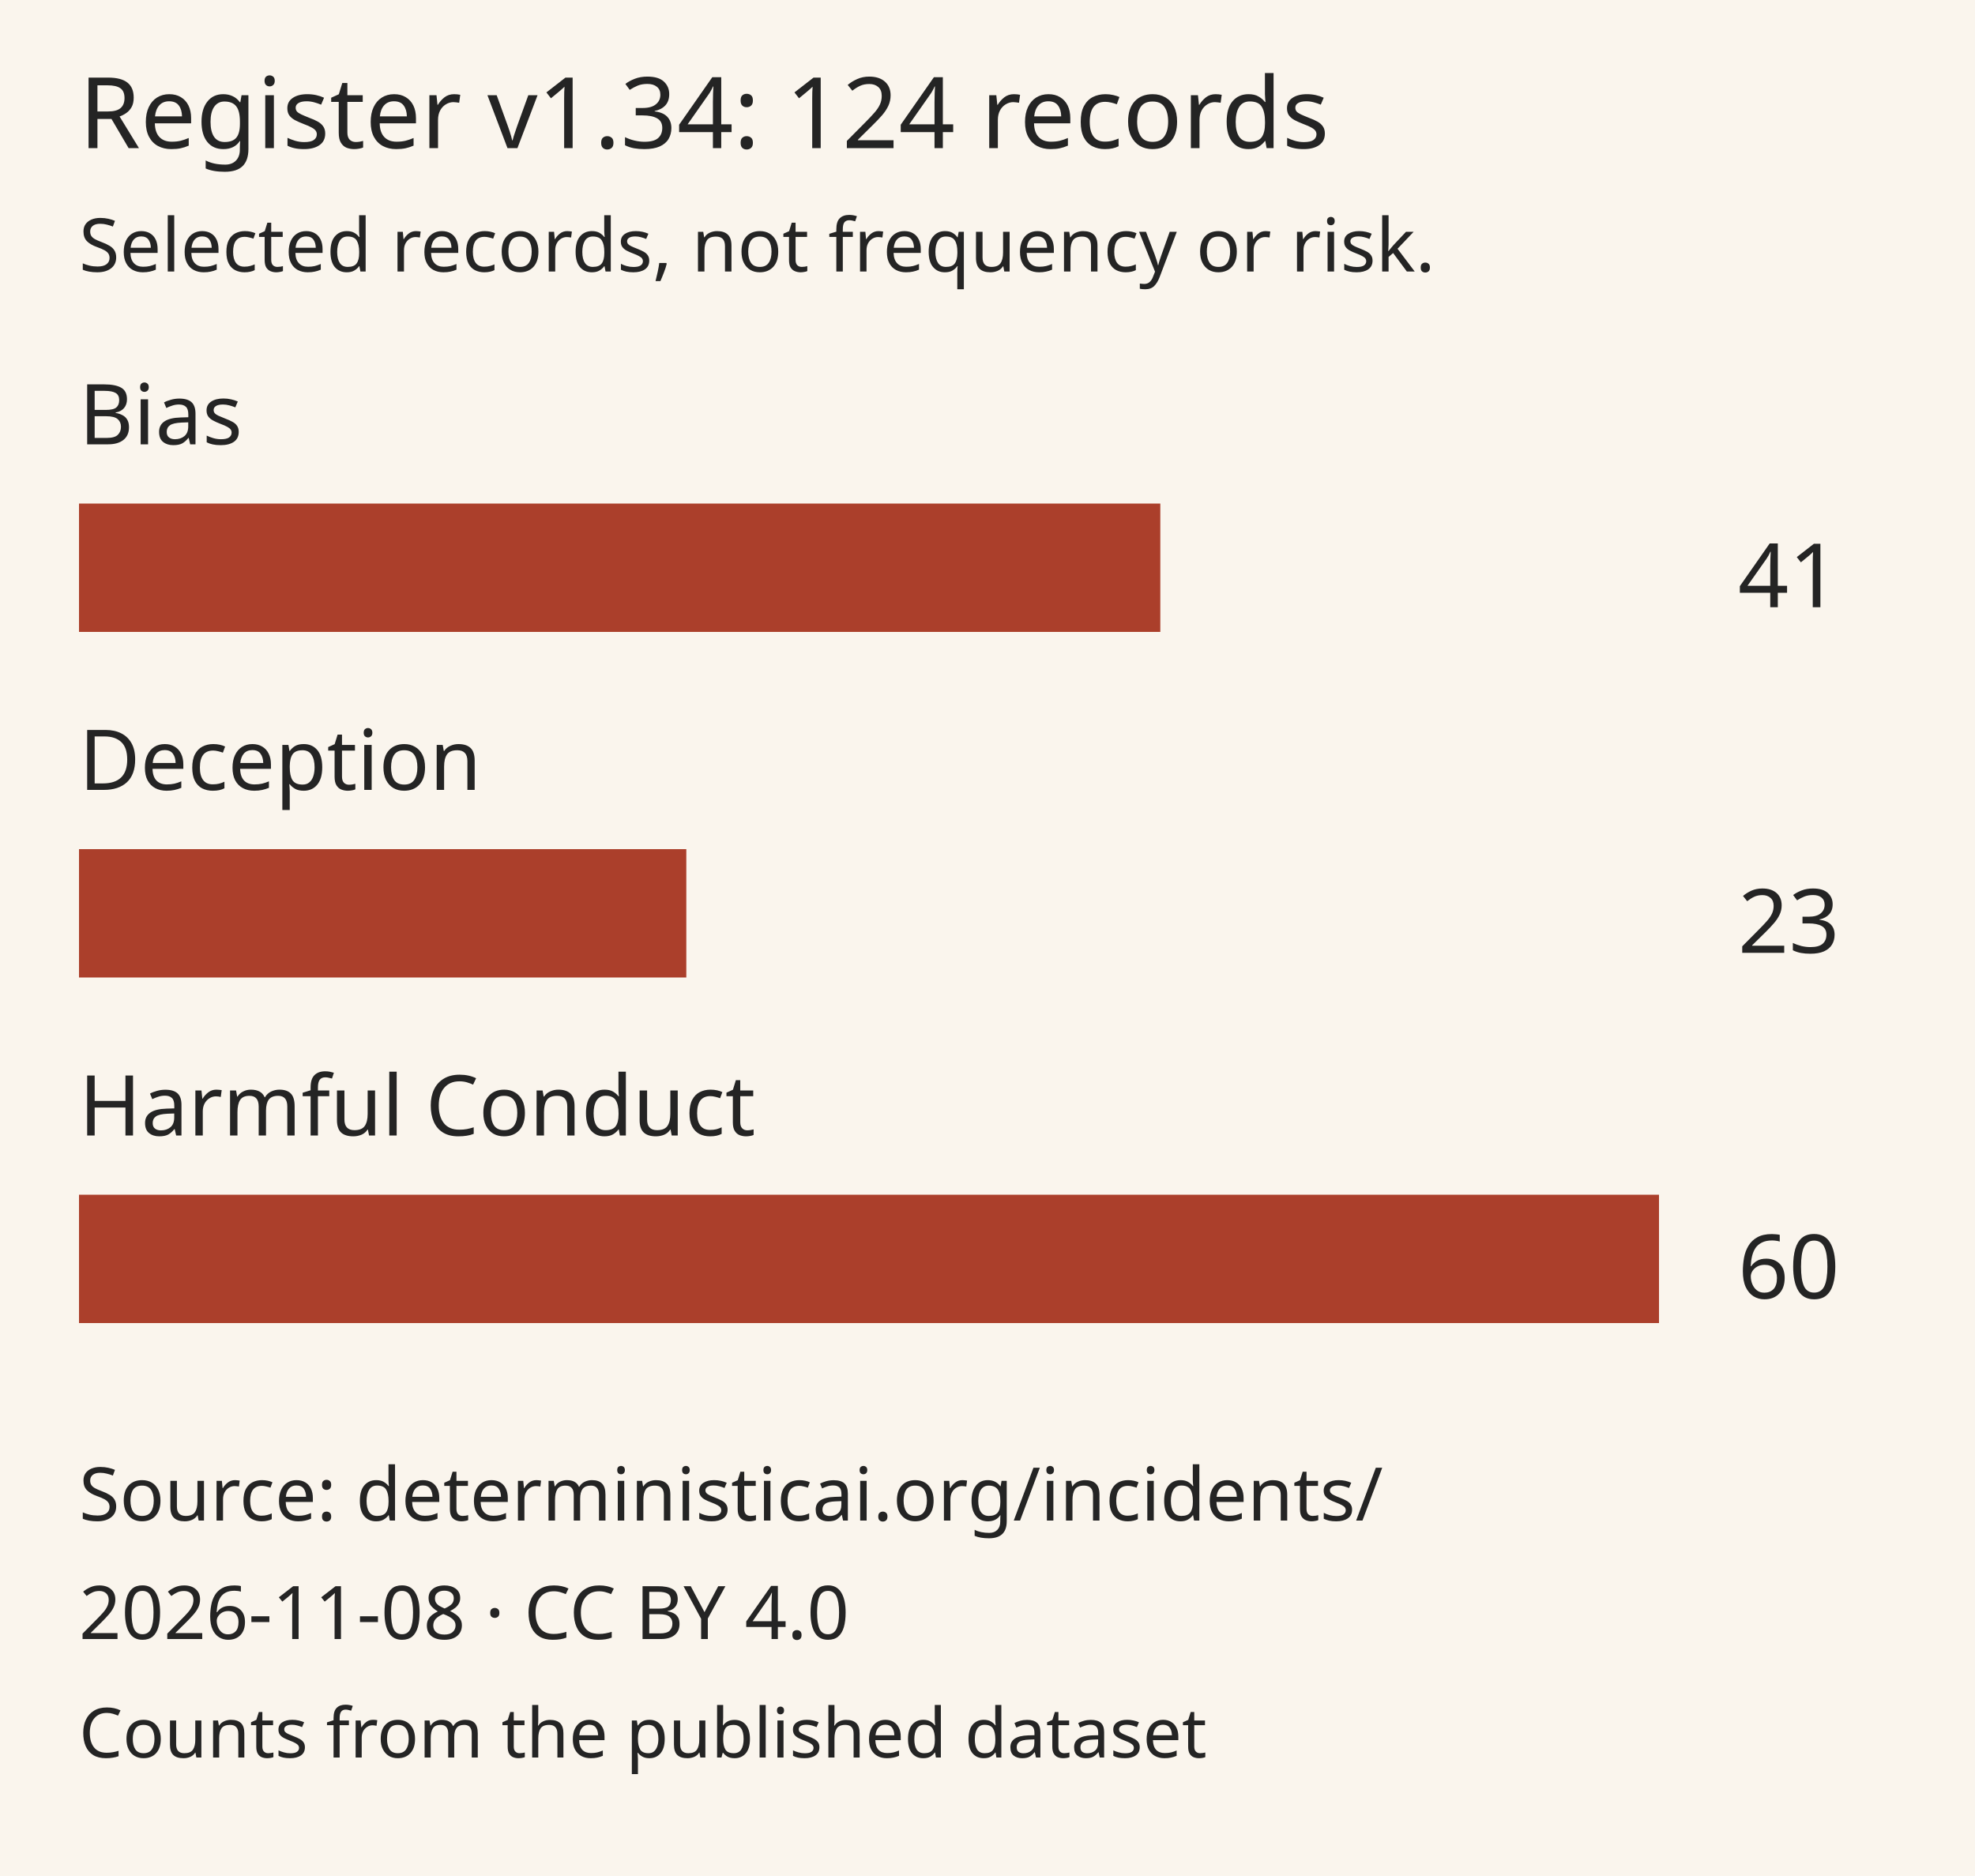
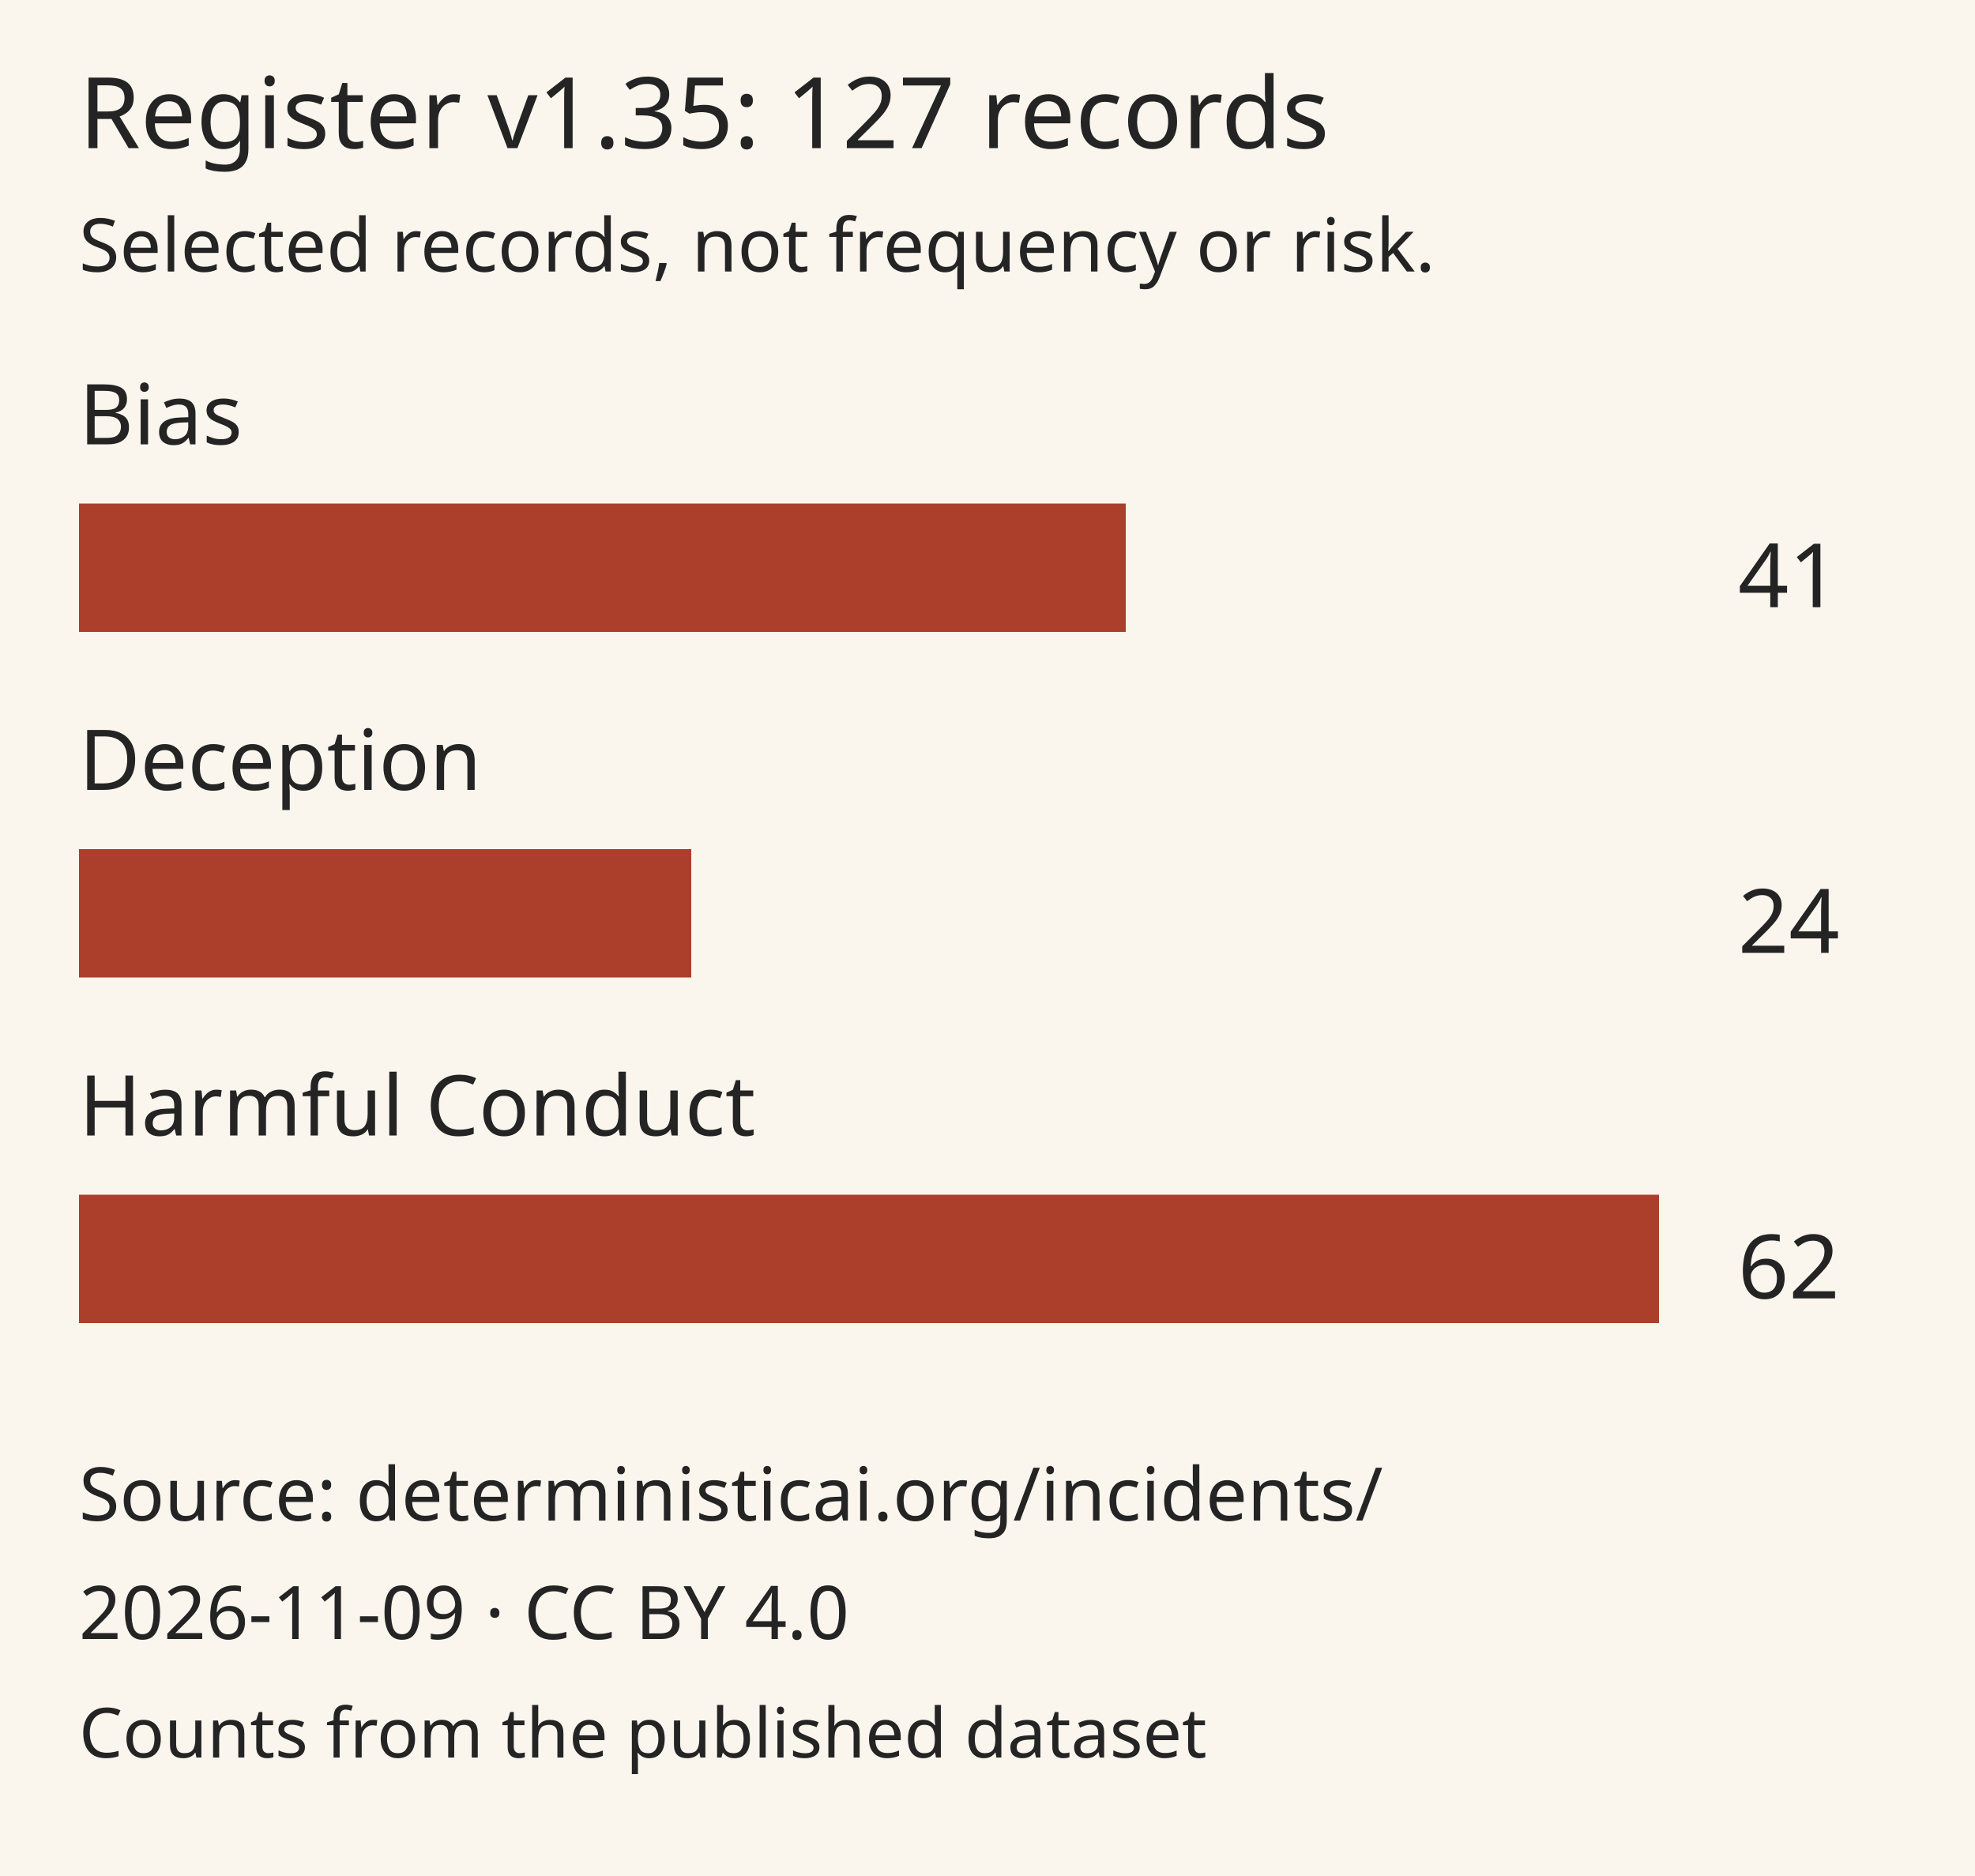
<svg xmlns="http://www.w3.org/2000/svg" viewBox="0 0 400 380">
  <rect width="400" height="380" fill="#faf5ed" />
  <g font-family="sans-serif" fill="#242424">
-     <text x="16" y="30" font-size="20">Register v1.34: 124 records</text>
+     <text x="16" y="30" font-size="20">Register v1.35: 127 records</text>
    <text x="16" y="55" font-size="15">Selected records, not frequency or risk.</text>
    <text x="16" y="90" font-size="17">Bias</text>
-     <rect x="16" y="102" width="219" height="26" fill="#ab3f2b" />
+     <rect x="16" y="102" width="212" height="26" fill="#ab3f2b" />
    <text x="352" y="123" font-size="18">41</text>
    <text x="16" y="160" font-size="17">Deception</text>
-     <rect x="16" y="172" width="123" height="26" fill="#ab3f2b" />
-     <text x="352" y="193" font-size="18">23</text>
+     <rect x="16" y="172" width="124" height="26" fill="#ab3f2b" />
+     <text x="352" y="193" font-size="18">24</text>
    <text x="16" y="230" font-size="17">Harmful Conduct</text>
    <rect x="16" y="242" width="320" height="26" fill="#ab3f2b" />
-     <text x="352" y="263" font-size="18">60</text>
+     <text x="352" y="263" font-size="18">62</text>
    <text x="16" y="308" font-size="15">Source: deterministicai.org/incidents/</text>
-     <text x="16" y="332" font-size="15">2026-11-08 · CC BY 4.0</text>
+     <text x="16" y="332" font-size="15">2026-11-09 · CC BY 4.0</text>
    <text x="16" y="356" font-size="14">Counts from the published dataset</text>
  </g>
</svg>
